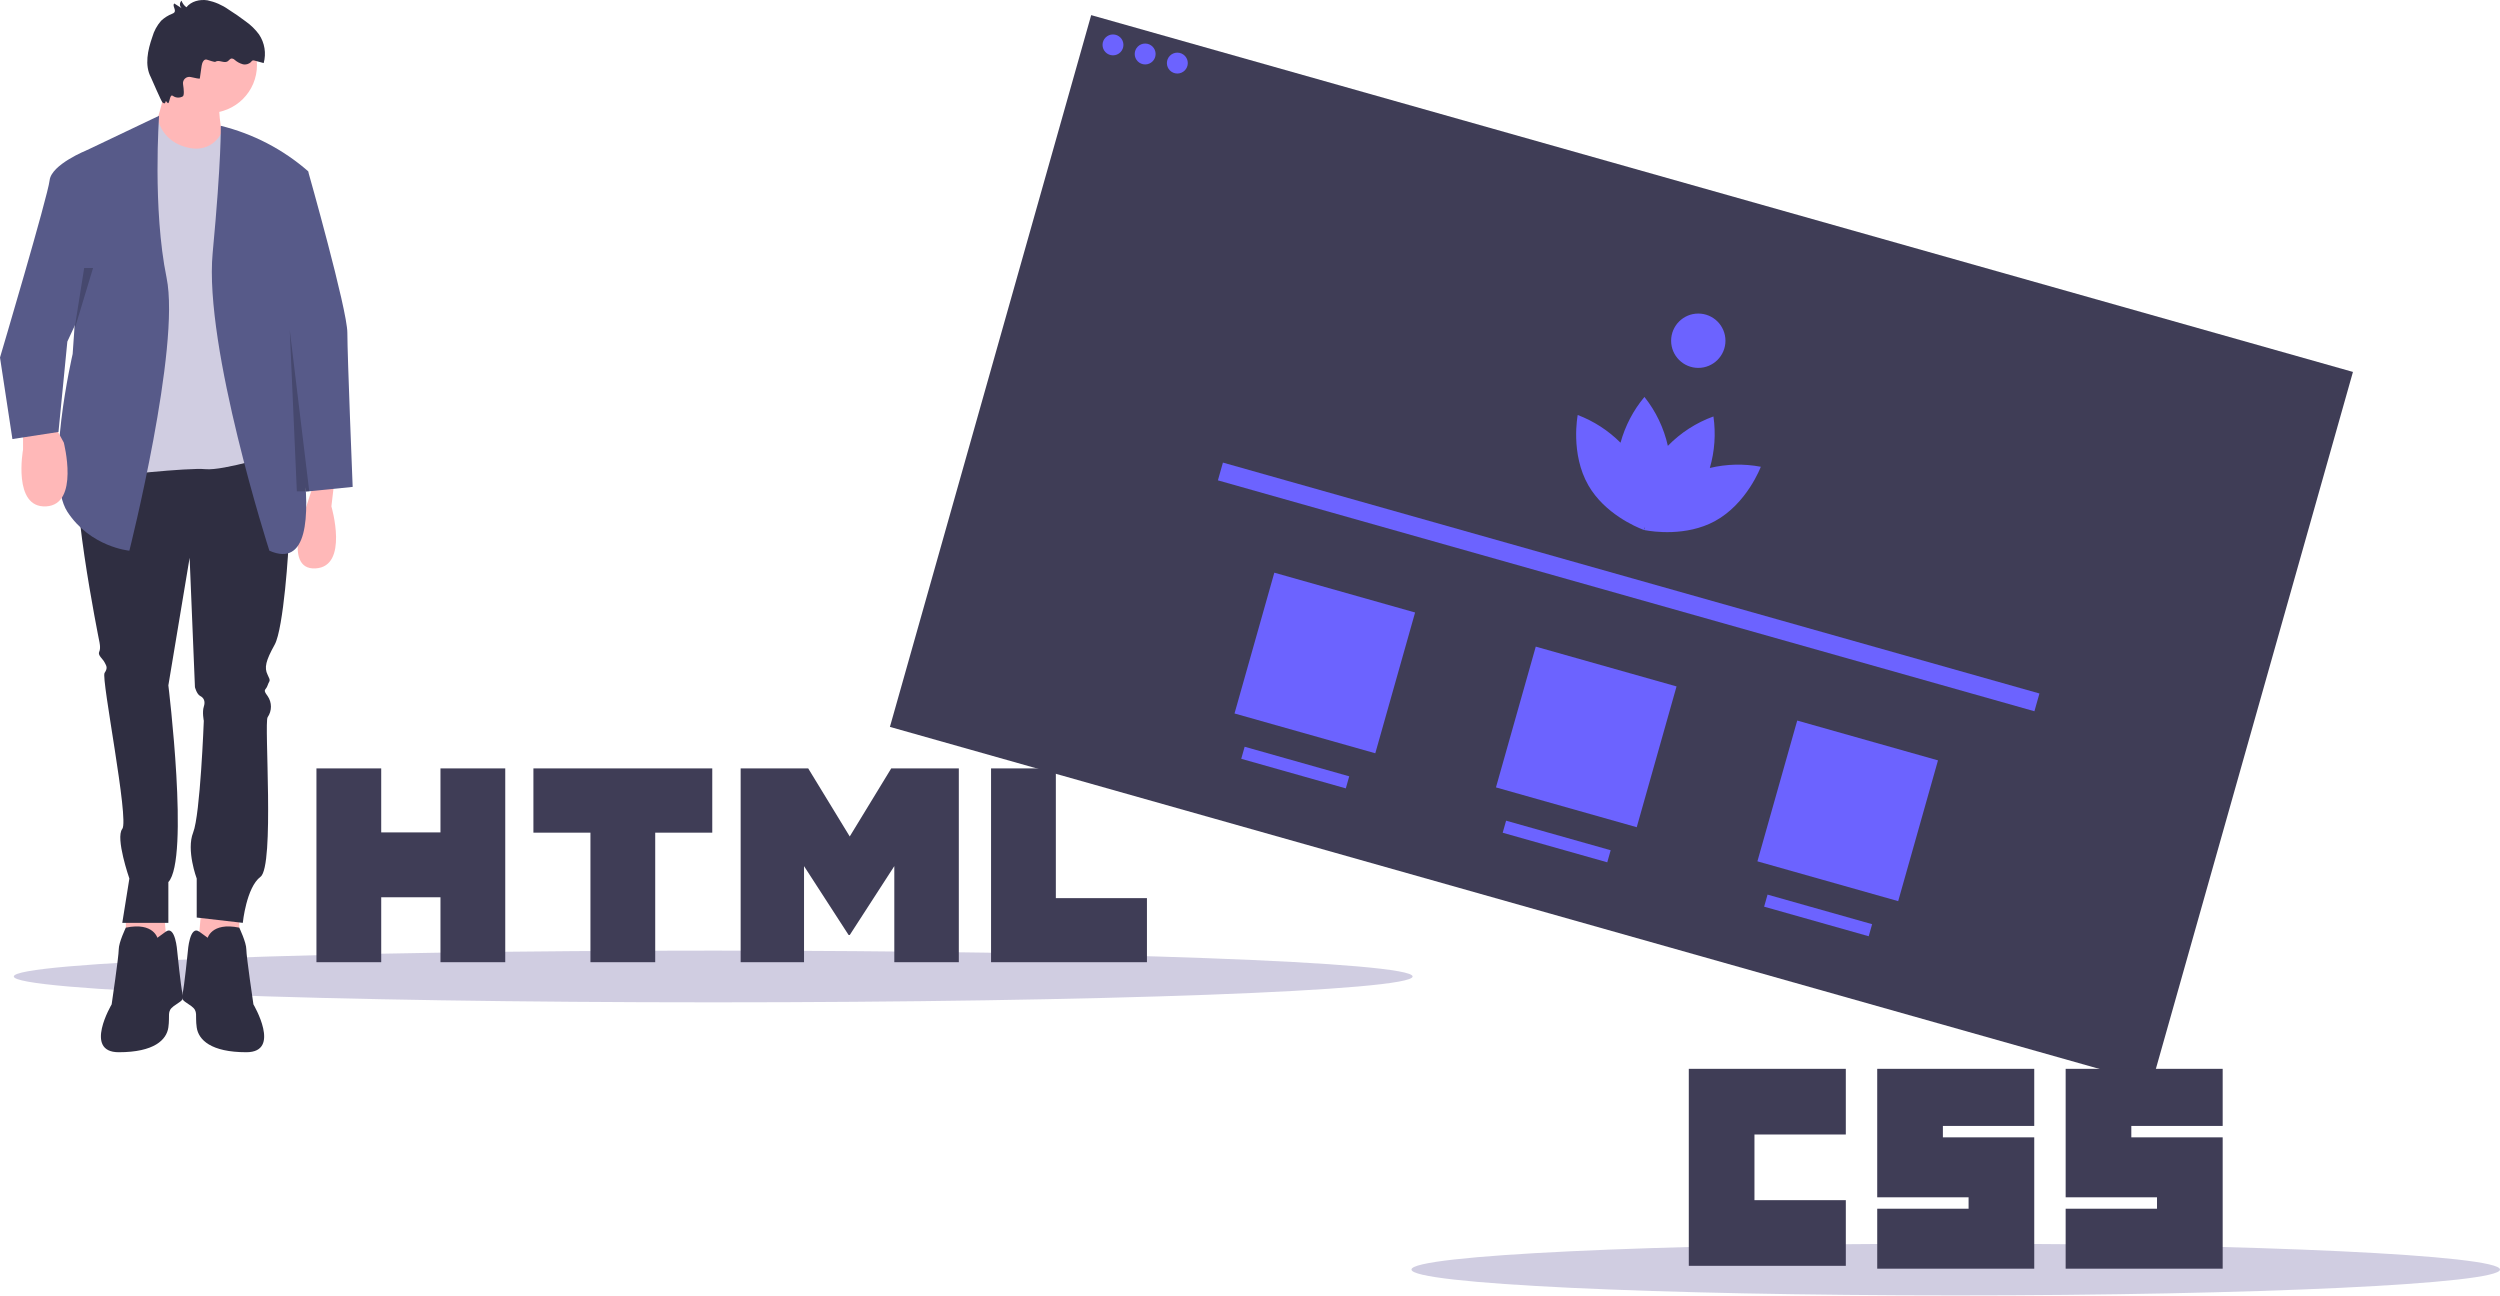
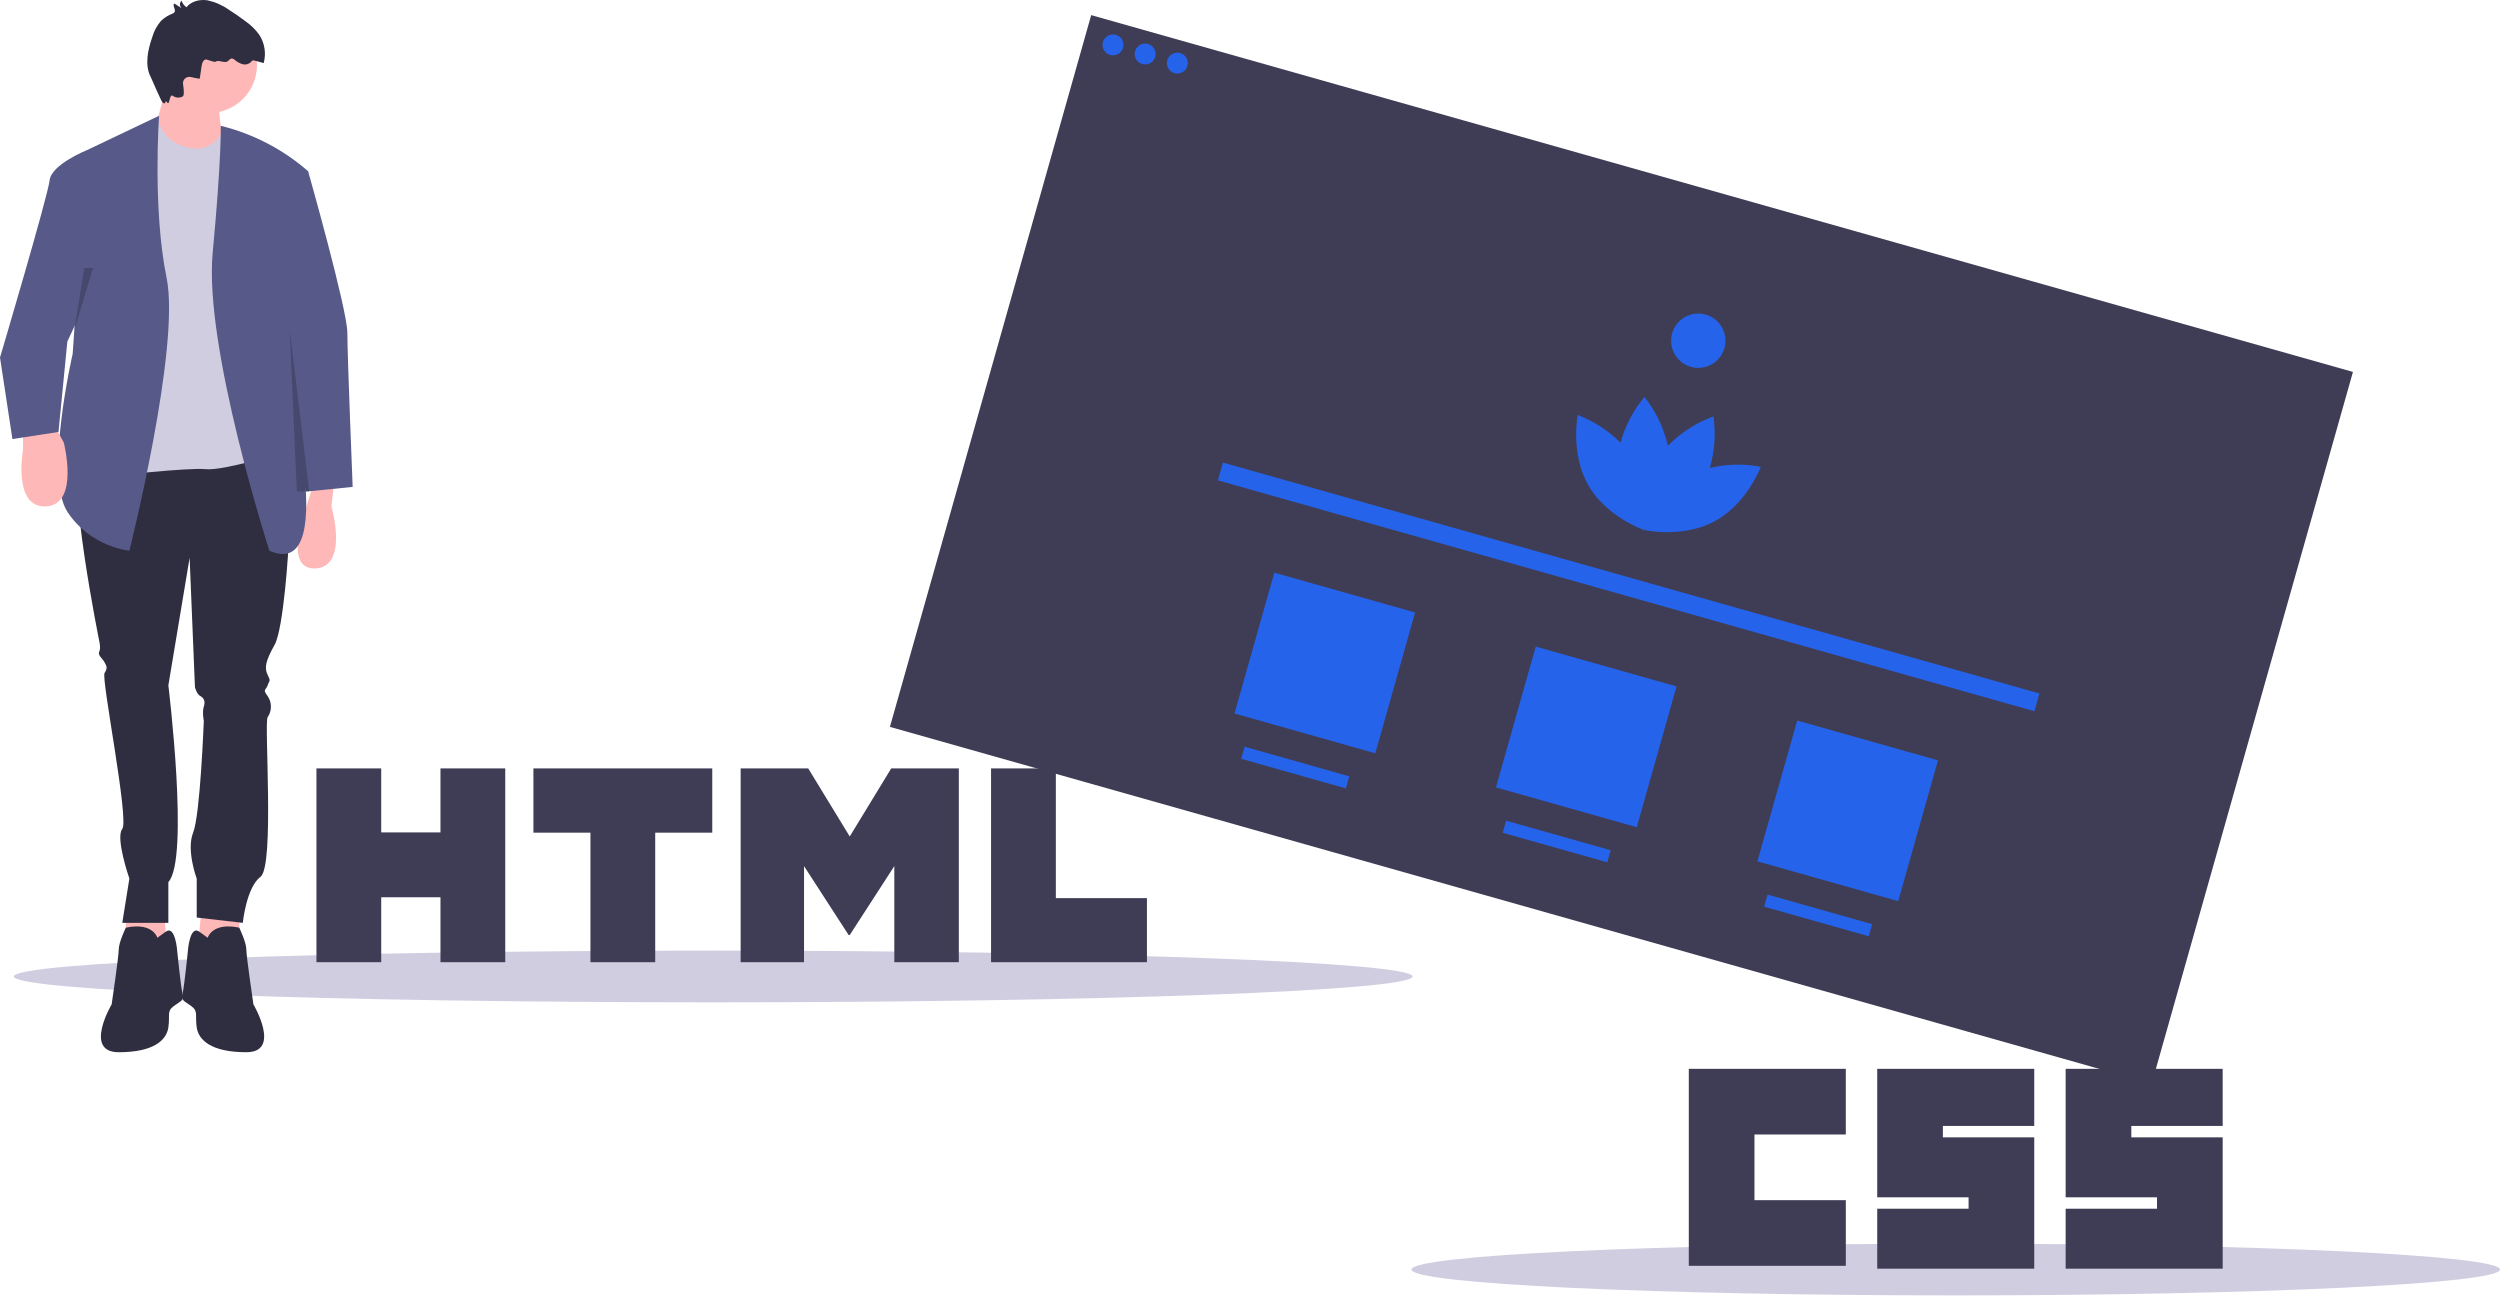
<svg xmlns="http://www.w3.org/2000/svg" id="ae5f5559-570c-4c14-9324-22f1786600a2" data-name="Layer 1" width="1015.128" height="526" viewBox="0 0 1015.128 526">
  <rect x="600.647" y="143.872" width="300.346" height="532.432" transform="translate(59.46229 833.9856) rotate(-74.20991)" fill="#3f3d56" />
-   <circle cx="451.929" cy="18.229" r="4.243" fill="#6c63ff" />
-   <circle cx="464.995" cy="21.924" r="4.243" fill="#6c63ff" />
-   <circle cx="478.061" cy="25.618" r="4.243" fill="#6c63ff" />
-   <path d="M807.42,376.53a49.571,49.571,0,0,0-20.704.489,49.483,49.483,0,0,0,1.464-20.92,49.194,49.194,0,0,0-18.506,11.943,49.193,49.193,0,0,0-9.512-19.866,49.482,49.482,0,0,0-9.709,18.588A49.572,49.572,0,0,0,733.071,355.505s-3.09,15.716,4.349,28.612c6.622,11.478,19.343,16.849,22.063,17.892l.064.076.034-.039c.276.105.431.158.431.158s.058-.302.139-.841c.049-.06.098-.122.152-.19.011.086.02.164.031.241-.214.501-.322.789-.322.789s.16.035.45.091l.009.051.094-.032c2.863.535,16.514,2.622,28.166-3.688C801.822,391.536,807.42,376.53,807.42,376.53Z" transform="translate(-92.43613 -187)" fill="#6c63ff" />
-   <circle cx="689.592" cy="138.352" r="11.032" fill="#6c63ff" />
-   <rect x="581.484" y="421.571" width="344.549" height="7.496" transform="translate(51.74221 -376.0588) rotate(15.79009)" fill="#6c63ff" />
-   <rect x="600.672" y="426.503" width="59.405" height="59.405" transform="translate(55.49076 -341.3188) rotate(15.79009)" fill="#6c63ff" />
-   <rect x="706.833" y="456.523" width="59.405" height="59.405" transform="translate(67.66575 -369.0738) rotate(15.79009)" fill="#6c63ff" />
-   <rect x="812.994" y="486.544" width="59.405" height="59.405" transform="translate(79.84073 -396.8287) rotate(15.79009)" fill="#6c63ff" />
-   <rect x="596.302" y="496.124" width="44.129" height="5.092" transform="translate(66.59275 -336.4488) rotate(15.79009)" fill="#6c63ff" />
-   <rect x="702.463" y="526.144" width="44.129" height="5.092" transform="translate(78.76773 -364.2038) rotate(15.79009)" fill="#6c63ff" />
-   <rect x="808.623" y="556.165" width="44.129" height="5.092" transform="translate(90.94272 -391.9588) rotate(15.79009)" fill="#6c63ff" />
+   <circle cx="451.929" cy="18.229" r="4.243" fill="#2563eb" />
+   <circle cx="464.995" cy="21.924" r="4.243" fill="#2563eb" />
+   <circle cx="478.061" cy="25.618" r="4.243" fill="#2563eb" />
+   <path d="M807.42,376.53a49.571,49.571,0,0,0-20.704.489,49.483,49.483,0,0,0,1.464-20.92,49.194,49.194,0,0,0-18.506,11.943,49.193,49.193,0,0,0-9.512-19.866,49.482,49.482,0,0,0-9.709,18.588A49.572,49.572,0,0,0,733.071,355.505s-3.09,15.716,4.349,28.612c6.622,11.478,19.343,16.849,22.063,17.892l.064.076.034-.039c.276.105.431.158.431.158s.058-.302.139-.841c.049-.06.098-.122.152-.19.011.086.02.164.031.241-.214.501-.322.789-.322.789s.16.035.45.091l.009.051.094-.032c2.863.535,16.514,2.622,28.166-3.688C801.822,391.536,807.42,376.53,807.42,376.53Z" transform="translate(-92.43613 -187)" fill="#2563eb" />
+   <circle cx="689.592" cy="138.352" r="11.032" fill="#2563eb" />
+   <rect x="581.484" y="421.571" width="344.549" height="7.496" transform="translate(51.74221 -376.0588) rotate(15.79009)" fill="#2563eb" />
+   <rect x="600.672" y="426.503" width="59.405" height="59.405" transform="translate(55.49076 -341.3188) rotate(15.79009)" fill="#2563eb" />
+   <rect x="706.833" y="456.523" width="59.405" height="59.405" transform="translate(67.66575 -369.0738) rotate(15.79009)" fill="#2563eb" />
+   <rect x="812.994" y="486.544" width="59.405" height="59.405" transform="translate(79.84073 -396.8287) rotate(15.79009)" fill="#2563eb" />
+   <rect x="596.302" y="496.124" width="44.129" height="5.092" transform="translate(66.59275 -336.4488) rotate(15.79009)" fill="#2563eb" />
+   <rect x="702.463" y="526.144" width="44.129" height="5.092" transform="translate(78.76773 -364.2038) rotate(15.79009)" fill="#2563eb" />
+   <rect x="808.623" y="556.165" width="44.129" height="5.092" transform="translate(90.94272 -391.9588) rotate(15.79009)" fill="#2563eb" />
  <ellipse cx="289.6" cy="396.5" rx="284" ry="10.5" fill="#d0cde1" />
  <ellipse cx="794.128" cy="515.5" rx="221" ry="10.5" fill="#d0cde1" />
  <path d="M778.172,621H841.93v26.664H804.836v26.664h37.098v26.662H778.172Zm76.511,0h63.76v23.186h-37.096v4.637h37.096v53.327H854.685V677.802h37.096v-4.637H854.682V621Zm76.513,0h63.76v23.186h-37.096v4.637h37.096v53.327H931.196V677.802h37.096v-4.637H931.198V621Z" transform="translate(-92.43613 -187)" fill="#3f3d56" />
  <path d="M220.926,499h26.302v25.986h24.061V499h26.304v78.693H271.291V551.342H247.23v26.351H220.928V499Zm111.254,26.096H309.028V499h72.625v26.096H358.487v52.596H332.185V525.096h-.005ZM393.179,499h27.425l16.87,27.651L454.329,499h27.437v78.693H455.571V538.688L437.475,566.668h-.454L418.914,538.688v39.005H393.179Zm101.676,0h26.31v52.682h36.989v26.011H494.854V499Z" transform="translate(-92.43613 -187)" fill="#3f3d56" />
  <polygon points="82.034 366.091 79.876 390.558 97.146 389.118 97.146 368.25 82.034 366.091" fill="#ffb8b8" />
  <polygon points="66.203 366.091 68.362 390.558 51.092 389.118 51.092 368.25 66.203 366.091" fill="#ffb8b8" />
  <path d="M203.974,365.276s5.757,34.541,5.757,39.578-2.159,37.419-5.757,43.896-4.318,9.355-2.878,12.233.72,2.159,0,4.318-2.159,1.439,0,4.318a7.561,7.561,0,0,1,0,8.635c-1.439,2.159,2.878,60.446-2.878,64.764s-7.196,18.71-7.196,18.71l-18.71-2.159v-15.831s-4.318-11.514-1.439-18.71,4.318-45.335,4.318-45.335-.72-3.598,0-5.757,0-3.598-1.439-4.318-2.159-3.598-2.159-3.598l-2.159-52.531L160.798,465.3s8.635,70.521,0,79.876v16.551H142.089l2.878-17.99s-5.757-16.551-2.878-20.149-8.635-61.166-7.196-63.325.72-2.878,0-4.318-2.878-2.878-2.159-4.318,0-4.318,0-4.318-13.672-67.642-7.196-74.119S203.974,365.276,203.974,365.276Z" transform="translate(-92.43613 -187)" fill="#2f2e41" />
  <path d="M176.629,568.203s1.439-6.901,12.953-4.53c0,0,2.878,5.969,2.878,8.848s2.878,22.308,2.878,22.308,11.514,19.429-2.878,19.429-19.429-5.037-20.149-10.074.72-6.476-2.159-8.635-4.318-2.159-3.598-5.037,2.159-17.27,2.159-17.27.72-10.794,4.677-7.916l3.958,2.878" transform="translate(-92.43613 -187)" fill="#2f2e41" />
  <path d="M156.481,568.203s-1.439-6.901-12.953-4.53c0,0-2.878,5.969-2.878,8.848s-2.878,22.308-2.878,22.308-11.514,19.429,2.878,19.429,19.429-5.037,20.149-10.074-.72-6.476,2.159-8.635,4.318-2.159,3.598-5.037-2.159-17.27-2.159-17.27-.72-10.794-4.677-7.916l-3.958,2.878" transform="translate(-92.43613 -187)" fill="#2f2e41" />
  <circle cx="84.913" cy="26.44" r="19.429" fill="#ffb8b8" />
  <path d="M161.518,216.319s-7.916,30.943-9.355,31.662,33.102,3.598,33.102,3.598-8.635-26.625,0-30.943Z" transform="translate(-92.43613 -187)" fill="#ffb8b8" />
  <path d="M156.463,235.175l-.001-.004L132.734,251.579l4.318,128.808s31.662-3.598,38.858-2.878,30.223-6.476,30.223-6.476L196.047,249.997a9.942,9.942,0,0,0-9.208-9.092l-4.322-.305s-4.317,10.689-17.307,5.175A15.156,15.156,0,0,1,156.463,235.175Z" transform="translate(-92.43613 -187)" fill="#d0cde1" />
  <path d="M157.036,234l-29.34,13.981-5.757,82.754s-11.514,49.652-2.159,64.044,25.186,15.831,25.186,15.831,20.868-82.754,15.112-110.818S157.036,234,157.036,234Z" transform="translate(-92.43613 -187)" fill="#575a89" />
  <path d="M101.791,358.799v10.794s-4.318,23.747,9.355,23.027,7.196-25.906,7.196-25.906l-4.318-7.916Z" transform="translate(-92.43613 -187)" fill="#ffb8b8" />
  <path d="M228.44,380.387l-1.439,12.233s7.196,24.466-6.476,25.186-3.748-25.036-3.748-25.036l4.468-13.823Z" transform="translate(-92.43613 -187)" fill="#ffb8b8" />
  <path d="M182.084,238.085h0a84.747,84.747,0,0,1,35.438,18.422l.124.109-10.074,53.25-1.439,19.429s26.625,94.987-4.318,81.315c0,0-26.625-82.754-23.027-120.893S182.084,238.085,182.084,238.085Z" transform="translate(-92.43613 -187)" fill="#575a89" />
  <path d="M208.292,255.897c.72-.72,9.355,1,9.355,1s15.831,55.848,15.831,65.203,2.159,62.605,2.159,62.605l-18.995,1.915-15.375-73.986Z" transform="translate(-92.43613 -187)" fill="#575a89" />
  <path d="M132.734,247.981h-5.037s-14.392,5.757-15.112,12.233-20.149,71.96-20.149,71.96l5.037,33.102,18.71-2.878,3.598-36.7,18.71-40.298Z" transform="translate(-92.43613 -187)" fill="#575a89" />
  <path d="M173.574,218.863l.745-5.193c.174-1.21.882-2.802,2.06-2.473,1.002.28,3.184,1.137,3.549.879,1.368-.969,3.439.726,4.877-.135.603-.361.996-1.134,1.697-1.185a1.933,1.933,0,0,1,1.246.564,8.477,8.477,0,0,0,3.224,1.751,3.468,3.468,0,0,0,3.394-.925,1.803,1.803,0,0,1,.6-.575,1.347,1.347,0,0,1,.863.04l3.676,1.001a14.126,14.126,0,0,0-1.89-11.63,23.391,23.391,0,0,0-5.354-5.244q-3.415-2.598-7.048-4.887a22.892,22.892,0,0,0-8.563-3.725c-3.1-.471-6.571.371-8.521,2.827a5.487,5.487,0,0,1-1.974-2.666,2.02,2.02,0,0,0,.13,3.097l-3.109-1.985c-.874.918.834,2.582.089,3.607a1.9,1.9,0,0,1-.837.546,14.252,14.252,0,0,0-4.559,2.869,17.01,17.01,0,0,0-3.59,6.614c-1.853,5.315-3.199,11.41-.567,16.385.298.564,4.237,9.874,4.762,10.237,1.774,1.227.619-1.743,1.89,0,.997,1.367.81-3.864,2.292-2.716a3.693,3.693,0,0,0,4.02.181c.614-.426.416-2.791.085-4.963a2.559,2.559,0,0,1,3.113-2.879C171.72,218.712,173.543,219.083,173.574,218.863Z" transform="translate(-92.43613 -187)" fill="#2f2e41" />
  <polygon points="117.655 134.02 125.57 199.504 120.533 199.504 117.655 134.02" opacity="0.2" />
  <polygon points="34.181 108.834 30.179 134.02 37.779 108.834 35.62 108.834 34.181 108.834" opacity="0.2" />
</svg>
